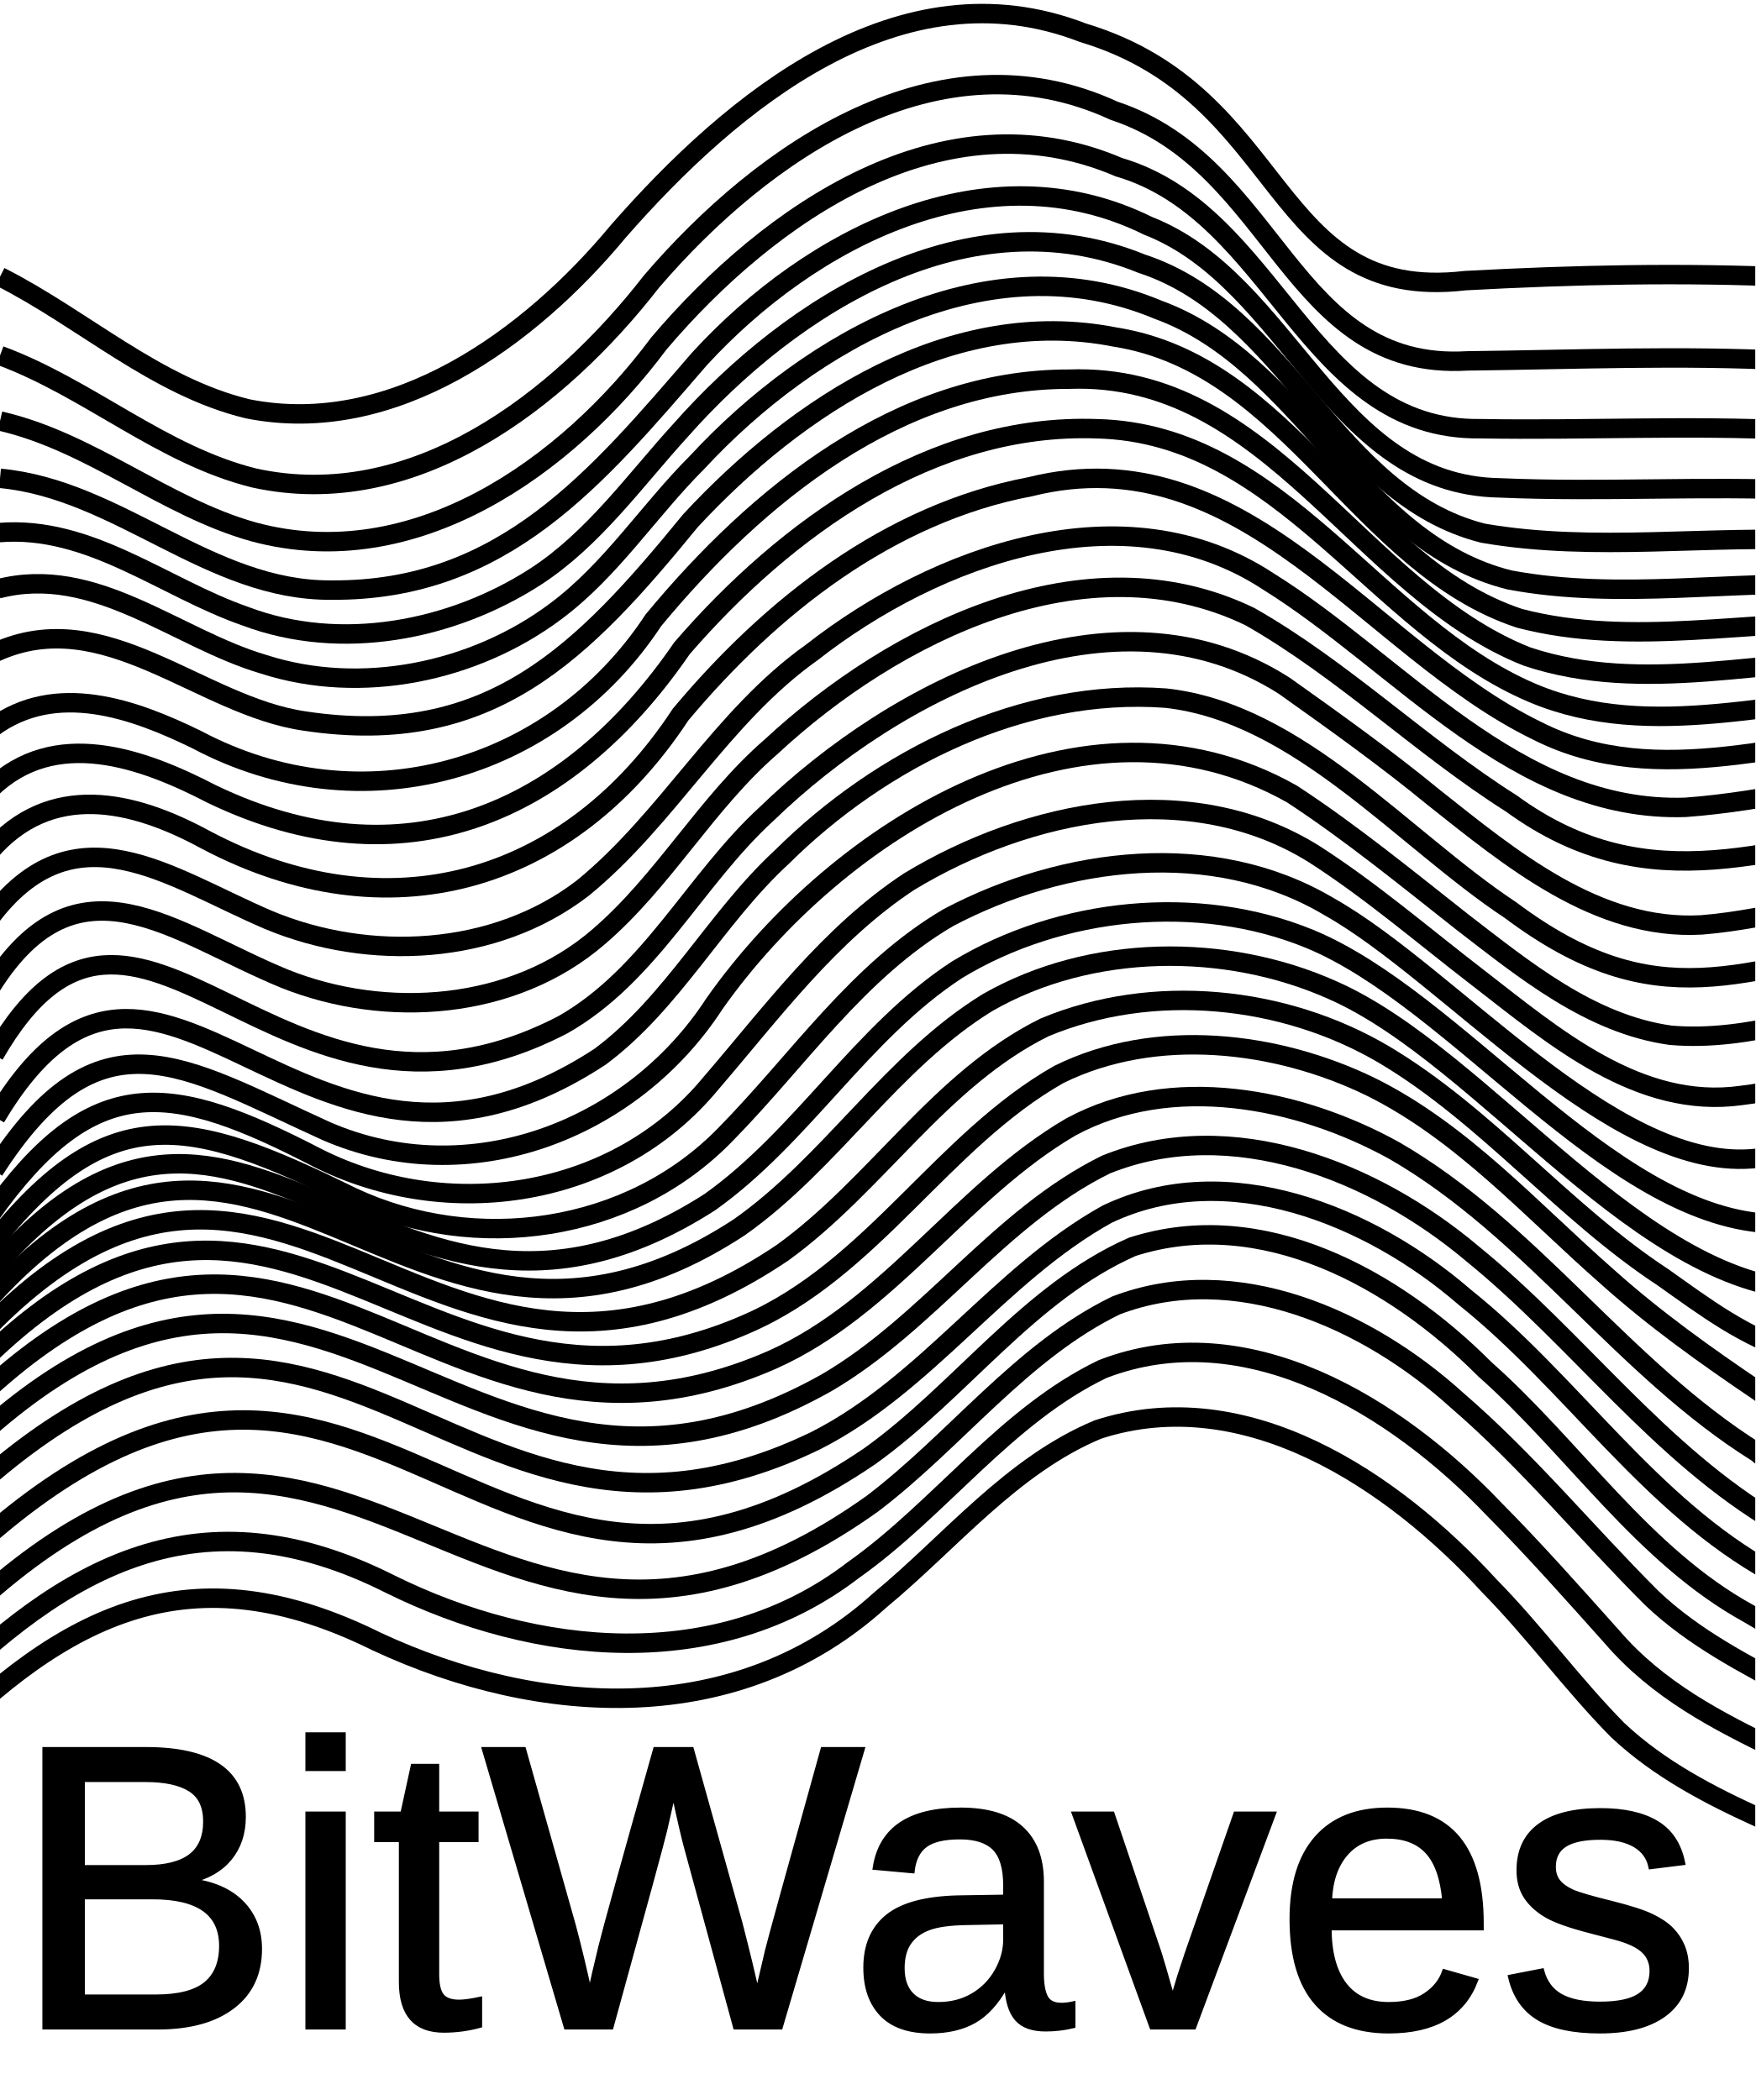
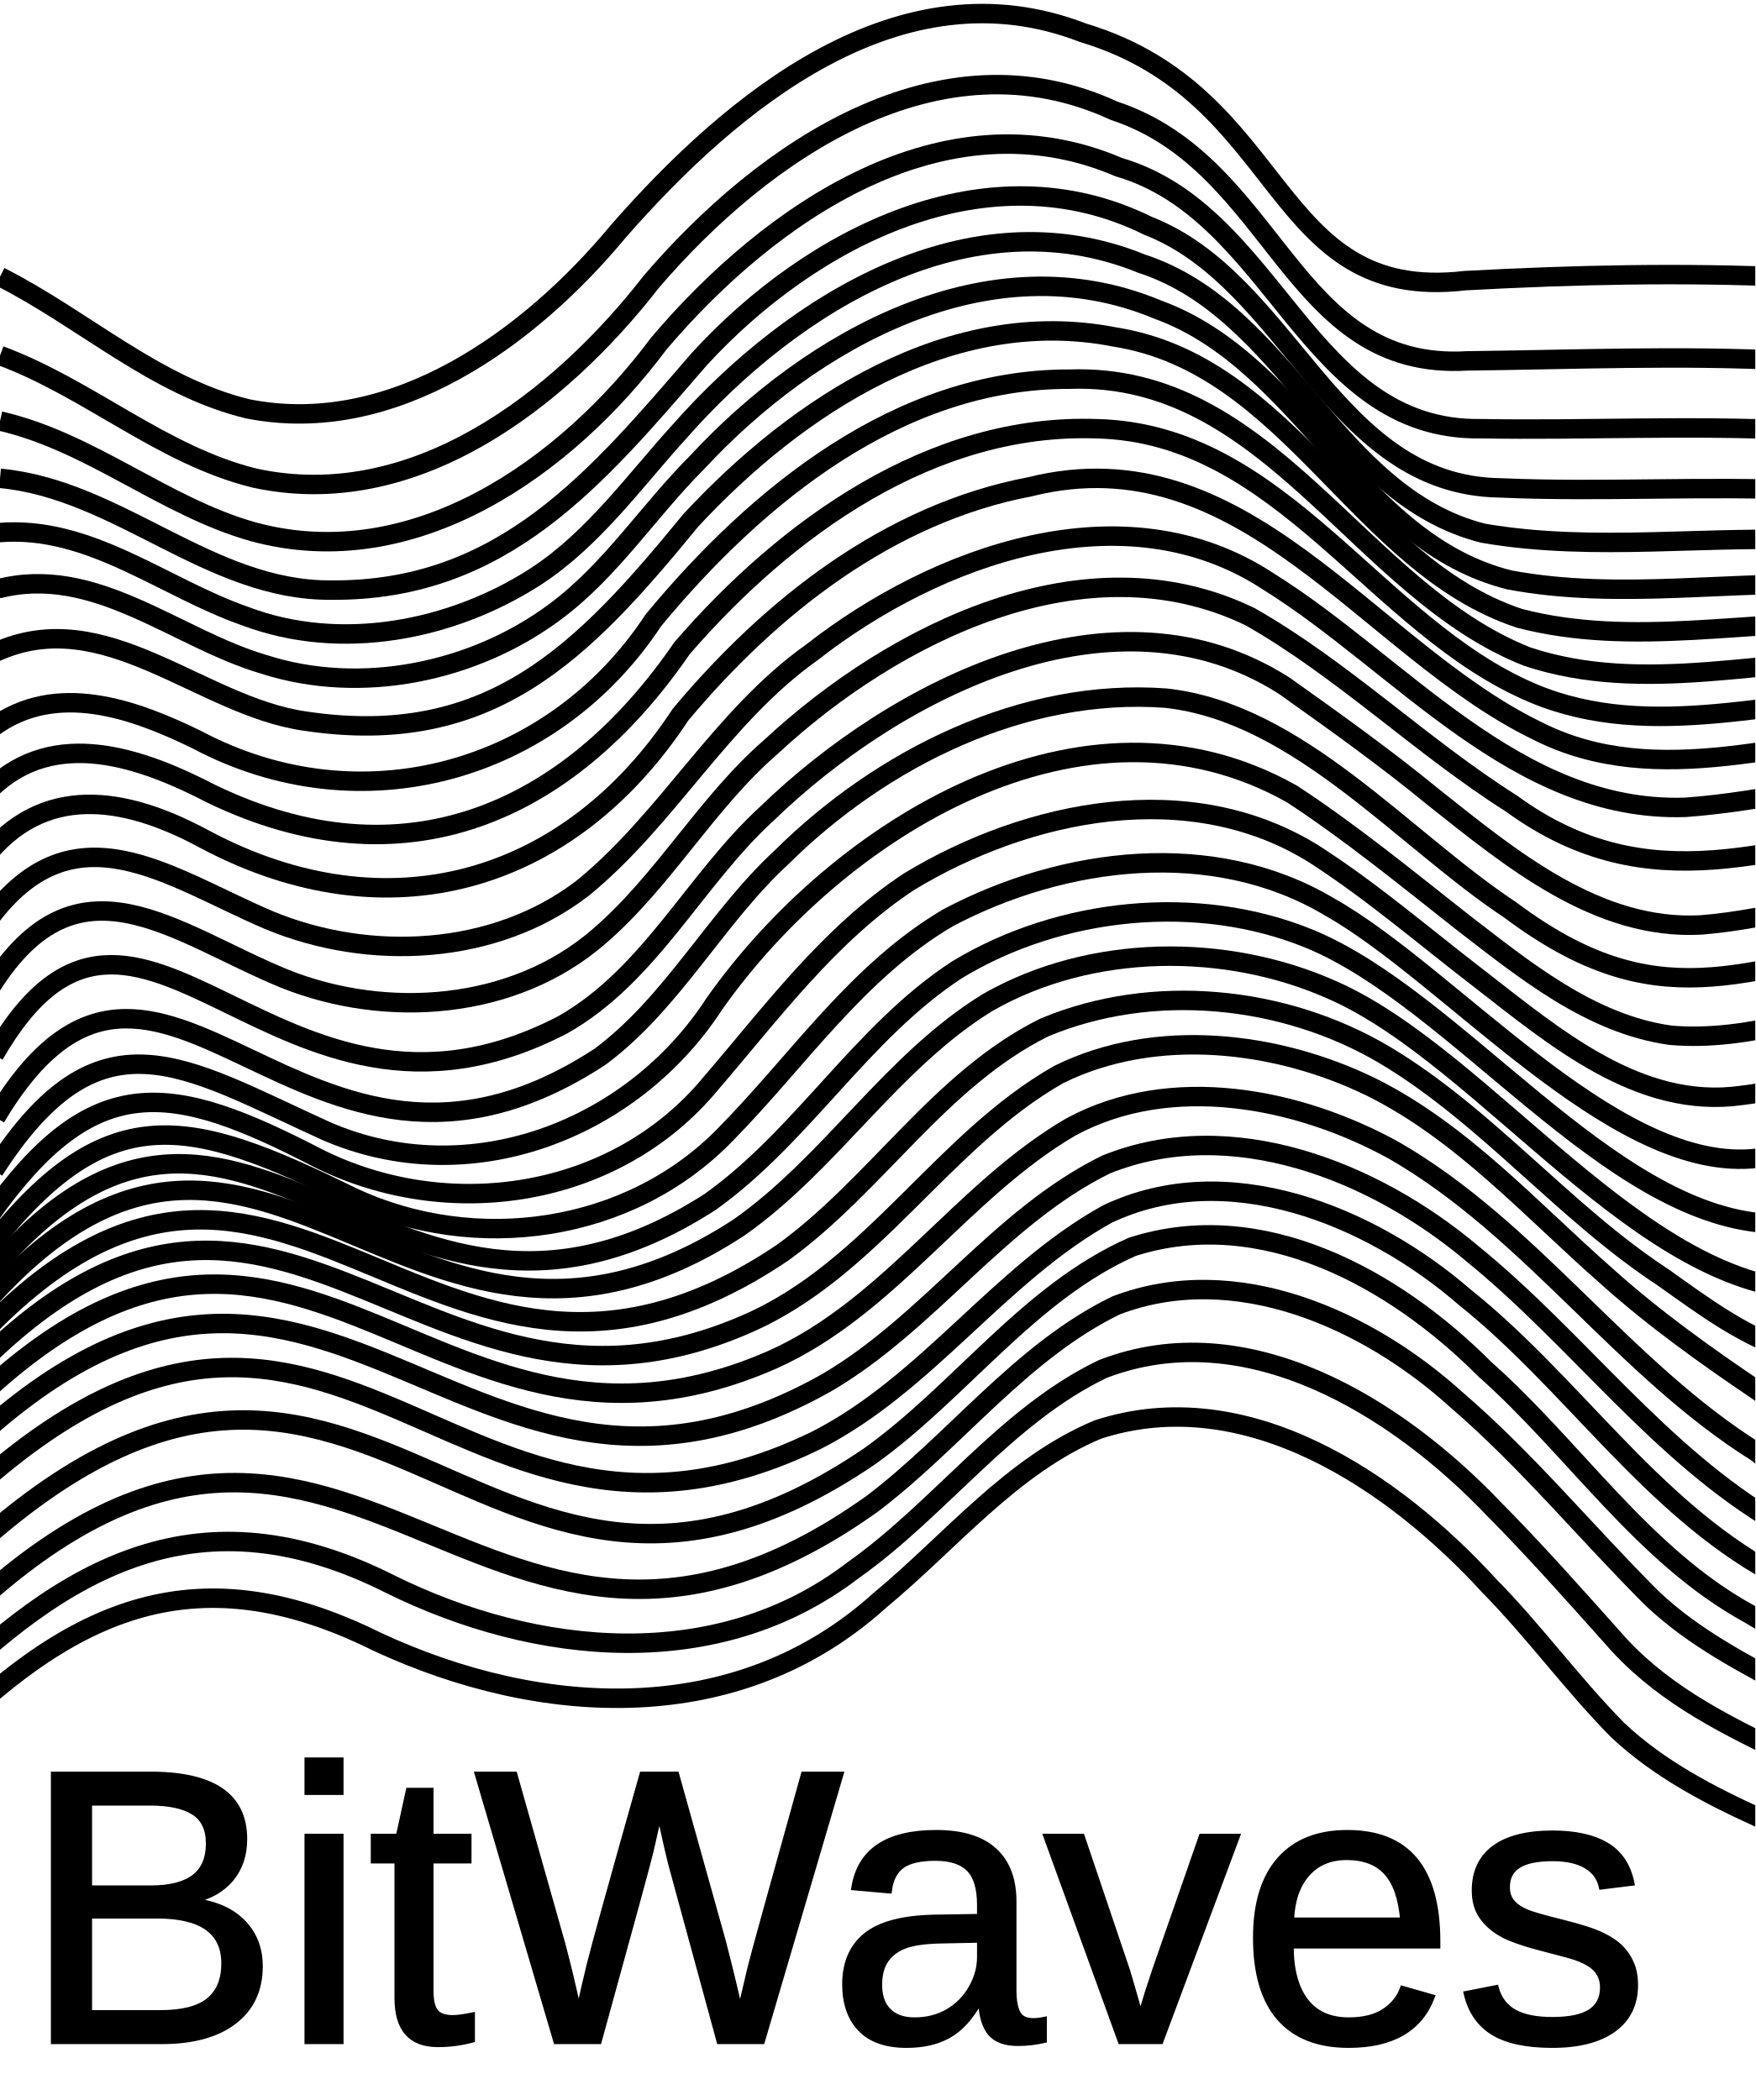
<svg xmlns="http://www.w3.org/2000/svg" width="361" height="432" viewBox="0 8 361 432">
  <defs>
    <clipPath id="clip-path">
      <rect id="Rectangle_1" data-name="Rectangle 1" width="361" height="432" transform="translate(17.596)" fill="none" />
    </clipPath>
  </defs>
  <g id="Group_2" data-name="Group 2" transform="translate(-17.596)">
    <g id="Group_1" data-name="Group 1" clip-path="url(#clip-path)">
-       <text x="20" y="425" font-family="Arial" font-size="83" fill="black" stroke="black">BitWaves</text>
+       <text x="22" y="428" font-family="Arial" font-size="80" fill="black" stroke="black">BitWaves</text>
      <path id="Path_1" data-name="Path 1" d="M17.6,64.92c17.206,8.7,31.975,22.6,50.98,27.19,29.957,5.932,58-14.609,76.17-36.51,23.4-26.764,57.907-55.459,95.56-40.869,42.449,12.731,38.21,55.749,78.619,51,22.411-1.208,44.455-1.717,67.211-.691" fill="none" stroke="black" stroke-miterlimit="10" stroke-width="4" />
      <path id="Path_2" data-name="Path 2" d="M17.6,81.13c18.252,6.754,33.258,20.486,52.27,25.2,32.84,7.2,62.7-15.936,81.729-40.43,23-26.844,59.076-51.76,95.122-35.118,33.454,11.032,36.168,53.631,72.618,51.459,22.042-.259,43.728-1.187,66.081-.051" fill="none" stroke="black" stroke-miterlimit="10" stroke-width="4" />
      <path id="Path_3" data-name="Path 3" d="M17.6,94.61c18.755,4.3,33.719,17.624,52.1,22.79,33.093,9.007,64.493-13.348,83.409-38.751,22.753-26.81,58.522-51.7,94.6-36.258,32.32,9.467,38.635,54.333,74.418,53.8,21.5.37,42.661-.748,64.461.319" fill="none" stroke="black" stroke-miterlimit="10" stroke-width="4" />
      <path id="Path_4" data-name="Path 4" d="M17.6,106.4c24.422,2.26,43.126,23.209,68.15,22.99,35.451.278,54.66-23.243,75.739-47.6,22.882-24.948,59.187-43.679,92.242-27.328,29.157,11.381,37.872,53.334,72.279,53.9,21.028.92,41.737-.458,63.07.5" fill="none" stroke="black" stroke-miterlimit="10" stroke-width="4" />
      <path id="Path_5" data-name="Path 5" d="M17.436,117.56c18.651-1.517,33.832,11.369,50.62,17.2,19.6,7.42,42.452,3,59.74-8.17,11.931-7.765,20.382-19.776,29.81-30.11,23.122-26.142,59.372-48.652,94.79-34.239,29.889,9.737,39.557,47.689,70.2,55.44,23.075,4,46.684.252,70.211,1.559" fill="none" stroke="black" stroke-miterlimit="10" stroke-width="4" />
      <path id="Path_6" data-name="Path 6" d="M17.166,129.14c19.887-5.183,36.561,10.183,54.65,15.51,20.043,6.464,43.317,1.647,60.05-10.88,11.389-8.463,19.18-20.745,29.08-30.63,23.494-25.378,60.16-45.923,94.79-31.439,29.673,10.81,41.115,47.86,72.36,55.609,22.738,4.24,45.834-.046,69.04.98" fill="none" stroke="black" stroke-miterlimit="10" stroke-width="4" />
      <path id="Path_7" data-name="Path 7" d="M16.706,142.16c22.411-10.235,42,11.087,63.57,14.17,38.218,5.769,57.28-14.269,79.349-41.241,22-23.739,53.559-44.4,87.261-37.759,36.009,5.661,50.082,46.9,83.2,57.861,23.318,6.1,47.673.168,71.63.879" fill="none" stroke="black" stroke-miterlimit="10" stroke-width="4" />
      <path id="Path_8" data-name="Path 8" d="M16.026,157.69c13.064-9.622,29.039-3.9,42.13,2.511,33.493,17.77,73.116,6.85,93.819-24.6,21.256-25.7,50.572-49.674,85.531-49.6,41.261-1.5,59.524,43.37,94.129,57.051,23.97,8.015,49.493.246,74.3.459" fill="none" stroke="black" stroke-miterlimit="10" stroke-width="4" />
      <path id="Path_9" data-name="Path 9" d="M15.6,170.34c13.259-12.925,31.3-6.387,45.57,1.011,39.2,18.87,73.178,4.279,96.7-30.013,21.359-24.7,51.341-46.379,85.361-45.138,38.031.933,57.16,40.658,89.6,54.38,24.565,10.358,51.267.751,76.96.29" fill="none" stroke="black" stroke-miterlimit="10" stroke-width="4" />
      <path id="Path_10" data-name="Path 10" d="M15.366,183.33c12.537-14.671,29.509-10.752,44.52-2.578,37.28,19.76,74.7,9.255,97.689-25.764,18.607-22.233,42.864-41.357,71.921-46.868,43.881-10.95,69.419,33.335,104.24,50.211,24.947,12.689,52.775,1.257,79.1-.121" fill="none" stroke="black" stroke-miterlimit="10" stroke-width="4" />
      <path id="Path_11" data-name="Path 11" d="M15.446,196.94c17.446-23.435,36.69-8.55,57.32.281,20.679,8.674,46.612,7.436,64.72-6.551,17.513-14.3,28.461-35.255,47.071-48.459,25.592-20.024,64.239-34.063,93.859-14.621,27.224,16.947,51.076,47.64,85.8,46.491,16.872-1.228,33.219-5.737,50.19-7.741" fill="none" stroke="black" stroke-miterlimit="10" stroke-width="4" />
      <path id="Path_12" data-name="Path 12" d="M15.786,210.9c17.826-28.291,37.4-11,60.34-1.568,20.916,8.368,47.08,6.515,64.56-8.6,13.393-11.469,22.176-27.569,35.481-39.1,25.283-23.5,64.725-43.163,98.519-26.771,19.074,10.843,35.265,26.743,53.75,38.431,28.621,20.884,54.174,8.722,85.46,3.88" fill="none" stroke="black" stroke-miterlimit="10" stroke-width="4" />
      <path id="Path_13" data-name="Path 13" d="M16.386,225c29.783-51.818,57.5,24.77,117-6.211,17.92-10.174,27.1-29.831,41.89-43.369,26.588-25.764,71.521-48.73,106.49-26.321,10.133,7.192,21,14.968,30.64,22.9,15.842,12.544,33.665,27.464,55.09,26.27,14.789-1.2,28.93-5.97,43.71-8.29" fill="none" stroke="black" stroke-miterlimit="10" stroke-width="4" />
      <path id="Path_14" data-name="Path 14" d="M16.7,237.87C50.678,180.99,79.111,266,141.046,225.36c14.944-11.129,23.766-28.529,37.31-41.02,20.5-20.338,49.689-34.906,79.04-32.721,27.246,3.014,48.72,28.956,70.851,43.6,30.1,22.568,47.594,12.389,80.639,6.121" fill="none" stroke="black" stroke-miterlimit="10" stroke-width="4" />
      <path id="Path_15" data-name="Path 15" d="M16.356,248.78c21.749-33.906,38.6-21.6,68.37-8.088,29.244,12.7,62.836-.054,79.819-26.234,25.372-35.981,75.86-67.368,118.8-43.1,12.047,7.885,23.571,17.312,34.889,26.23,12.822,9.867,26.434,21.094,42.95,23.38,16.3,1.42,31.9-5.027,47.92-7.68" fill="none" stroke="black" stroke-miterlimit="10" stroke-width="4" />
      <path id="Path_16" data-name="Path 16" d="M15.486,258.07c21.353-30.169,37.251-27.491,67.34-11.919,26.965,13.61,61.492,8.408,81.05-15.382,12.693-14.767,24.342-30.622,40.7-41.409,24.468-14.827,57.754-21.624,83.29-5.66,11.8,7.571,22.722,17,33.85,25.55,15.545,12.03,32.978,27.047,54.01,24.1,11.913-1.477,23.779-5.269,35.61-7.63" fill="none" stroke="black" stroke-miterlimit="10" stroke-width="4" />
      <path id="Path_17" data-name="Path 17" d="M14.236,266.13c25.16-33.017,42.117-28.432,75.81-11.869,25.314,11.837,57.07,7.439,76.79-12.922,14.966-15.222,27.169-33.672,45.85-44.6,23.7-12.5,54.435-16.4,78.27-2.22,24.778,13.931,57.861,53.985,86.76,51.871,12.614-.947,25.018-4.983,37.43-7.611" fill="none" stroke="black" stroke-miterlimit="10" stroke-width="4" />
      <path id="Path_18" data-name="Path 18" d="M12.746,273.32c54-68.571,82.7,25.688,150.84-18.021,19.077-13.578,31.2-34.995,50.86-47.819,21.17-12.835,49.514-15.792,72.54-6.321,30.326,12.542,61.072,56.5,94.15,58.522,13.242-.077,26.174-4.458,39.1-7.261" fill="none" stroke="black" stroke-miterlimit="10" stroke-width="4" />
      <path id="Path_19" data-name="Path 19" d="M11.126,280.13c58.854-71.639,89.145,25.791,158.53-19.671,18.872-13.286,31.355-34.148,51.12-46.259,21.094-12.057,48.889-12.362,70.91-2.5,31.628,13.944,63.806,62.069,99.53,61.762,11.538-.583,23.248-4.044,34.53-6.6" fill="none" stroke="black" stroke-miterlimit="10" stroke-width="4" />
      <path id="Path_20" data-name="Path 20" d="M9.276,287.41c65.483-75.221,95.385,28.138,169.26-21.71,19.262-13.9,32.305-35.657,53.86-46.34,22.27-9.321,49.277-6.585,69.94,5.64,21.069,12.555,36.8,32.316,57.271,45.75,8.5,6.031,17.2,12.623,27.389,15.47,14.863,3.858,30.253-1.21,44.89-4.27" fill="none" stroke="black" stroke-miterlimit="10" stroke-width="4" />
      <path id="Path_21" data-name="Path 21" d="M7.406,294.93c65.721-73.151,94.751,15.631,163.77-14.579C196.932,269.177,211.4,242.6,235.4,229.01c19.848-9.786,44.669-6.911,64.13,2.569,18.83,9.342,33.081,25.433,48.65,39.081,9.665,8.672,20.238,16.21,30.97,23.47,17.223,13.059,39.2,9.318,58.79,4.63" fill="none" stroke="black" stroke-miterlimit="10" stroke-width="4" />
      <path id="Path_22" data-name="Path 22" d="M5.676,303.09c71.373-76.115,98.472,16.292,170.71-15.349,24.193-10.782,38.94-34.773,61.45-47.911,20.617-11.167,46.823-6.034,66.53,4.869,28.31,16.361,47,44.871,74.67,62.15,19.822,17,40.907,17.163,65.2,10.951" fill="none" stroke="black" stroke-miterlimit="10" stroke-width="4" />
      <path id="Path_23" data-name="Path 23" d="M4.246,312.31c78.21-81.569,106.08,23.6,183.31-19.839,21.155-12.326,35.479-34.073,57.51-44.911,25.8-10.411,55.247,1.358,75.43,18.41,21.678,17.627,38.369,41.178,62.74,55.432,21.437,16.8,39.537,17.547,65.31,11.121" fill="none" stroke="black" stroke-miterlimit="10" stroke-width="4" />
      <path id="Path_24" data-name="Path 24" d="M3.256,323c81.939-83.36,104.708,19.041,182.16-18.669,22.811-11.576,37.666-34.229,59.87-46.551,24.693-11.789,54.09.226,73.49,17.02,22.136,17.681,38.068,42.89,63.24,56.73,24.406,17.163,39.417,19.887,68.57,12.61" fill="none" stroke="black" stroke-miterlimit="10" stroke-width="4" />
      <path id="Path_25" data-name="Path 25" d="M2.876,335.5c88.8-90.824,110.62,28.685,193.64-27.969,18.666-13.363,32.672-33.64,53.95-43.041,26.7-8.574,53.951,6.542,72.5,25.17,18.418,16.316,32.5,38.35,54.37,50.331,28.132,16.834,40.45,22.844,73.931,14.479" fill="none" stroke="black" stroke-miterlimit="10" stroke-width="4" />
      <path id="Path_26" data-name="Path 26" d="M2.9,347.47c85.007-88.925,110.47,29.449,194.071-30.11,17.11-12.963,30.626-31.316,50.139-40.81,24.56-9.392,51.762,2.813,70.16,19.52,14.369,12.365,26.659,27.325,40.06,40.69,8.638,8.225,19.278,13.635,29.69,19.2,19.458,12.027,41.8,14.06,63.83,8.71" fill="none" stroke="black" stroke-miterlimit="10" stroke-width="4" />
      <path id="Path_27" data-name="Path 27" d="M2.976,358.35c28.232-28.8,56.12-43.966,94.84-24.488,29.963,14.836,67.314,18.571,95.24-2.844,17.955-12.7,31.307-31.761,51.32-41.388,29.65-11.453,60.5,7.791,80.55,28.87,8.246,8.3,16.345,17.45,24.16,26.18,9.4,10.975,21.756,17.383,34.49,23.5,20.162,10.937,43.322,13.521,65.72,8.95" fill="none" stroke="black" stroke-miterlimit="10" stroke-width="4" />
      <path id="Path_28" data-name="Path 28" d="M3.106,368.31c28.02-28.7,53.865-41.515,91.97-22.618,33.808,15.752,74.309,17.955,103.49-8.494,14.577-12.056,27.122-27.761,44.86-35.138,30.4-9.87,60.657,10.527,80.48,32.18,9.179,9.314,17.2,20.361,26.39,29.66,8.543,8.04,18.972,13.451,29.57,18.25,20.683,10.25,43.938,13.27,66.73,9.86" fill="none" stroke="black" stroke-miterlimit="10" stroke-width="4" />
    </g>
  </g>
</svg>
